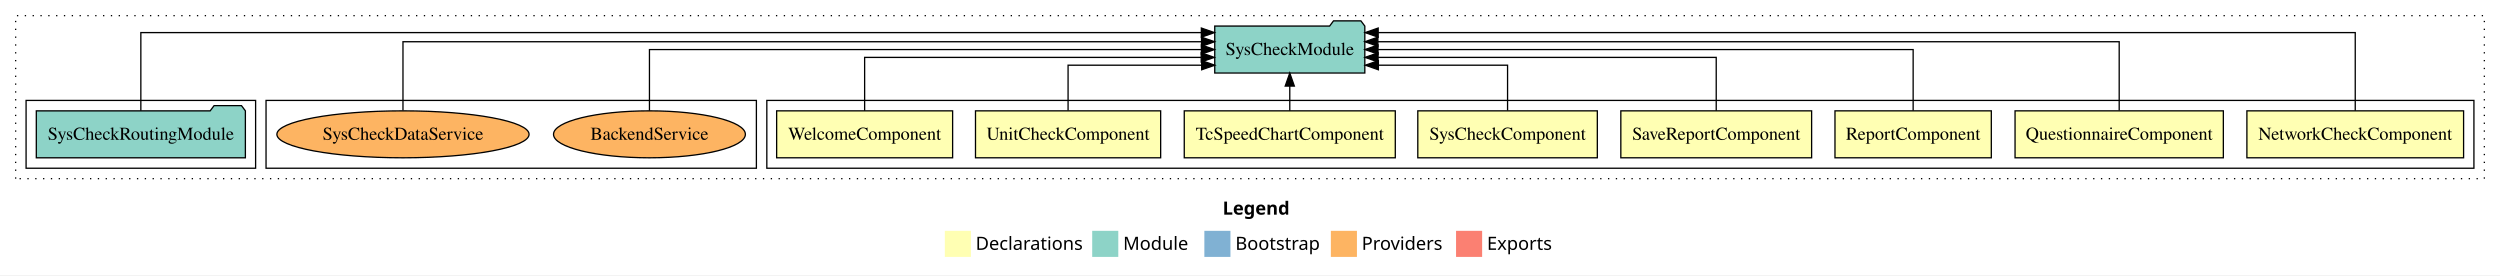
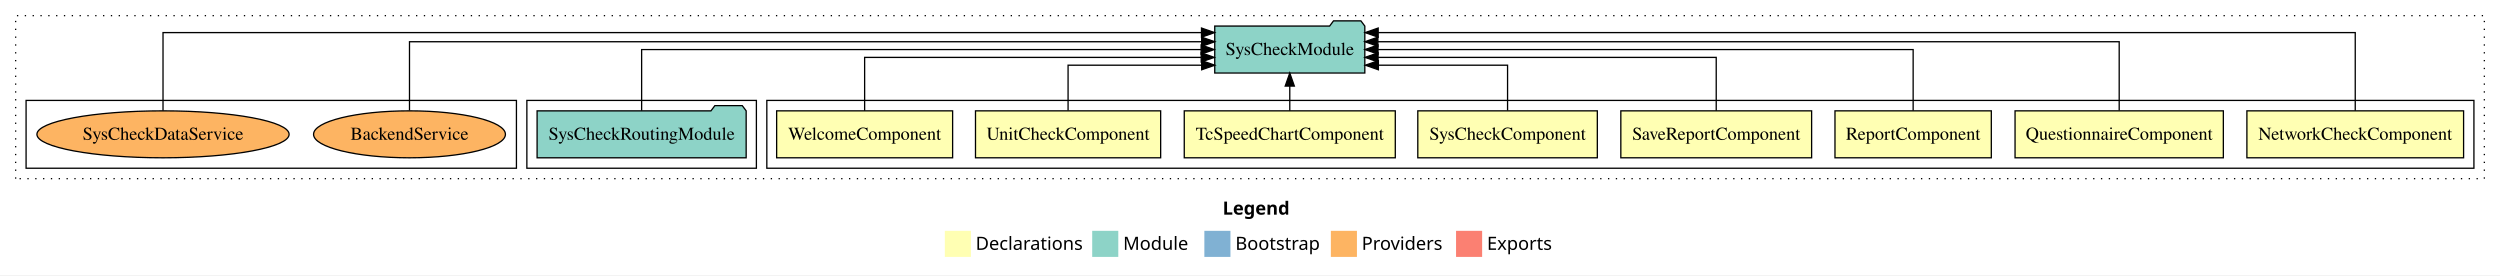
<svg xmlns="http://www.w3.org/2000/svg" width="1917pt" height="211pt" viewBox="0.00 0.00 1917.00 211.00">
  <g id="graph0" class="graph" transform="scale(1 1) rotate(0) translate(4 207)">
    <polygon fill="white" stroke="transparent" points="-4,4 -4,-207 1913,-207 1913,4 -4,4" />
    <text text-anchor="start" x="933.51" y="-42.4" font-family="sans-serif" font-weight="bold" font-size="14.00">Legend</text>
    <polygon fill="#ffffb3" stroke="transparent" points="720.5,-10 720.5,-30 740.5,-30 740.5,-10 720.5,-10" />
    <text text-anchor="start" x="744.13" y="-15.4" font-family="sans-serif" font-size="14.00">  Declarations</text>
    <polygon fill="#8dd3c7" stroke="transparent" points="833.5,-10 833.5,-30 853.5,-30 853.5,-10 833.5,-10" />
    <text text-anchor="start" x="857.23" y="-15.4" font-family="sans-serif" font-size="14.00">  Module</text>
    <polygon fill="#80b1d3" stroke="transparent" points="919.5,-10 919.5,-30 939.5,-30 939.5,-10 919.5,-10" />
    <text text-anchor="start" x="943.28" y="-15.4" font-family="sans-serif" font-size="14.00">  Bootstrap</text>
    <polygon fill="#fdb462" stroke="transparent" points="1016.5,-10 1016.5,-30 1036.5,-30 1036.5,-10 1016.5,-10" />
    <text text-anchor="start" x="1040.17" y="-15.4" font-family="sans-serif" font-size="14.00">  Providers</text>
    <polygon fill="#fb8072" stroke="transparent" points="1112.5,-10 1112.5,-30 1132.5,-30 1132.5,-10 1112.5,-10" />
    <text text-anchor="start" x="1136.23" y="-15.4" font-family="sans-serif" font-size="14.00">  Exports</text>
    <g id="clust1" class="cluster">
      <polygon fill="none" stroke="black" stroke-dasharray="1,5" points="8,-70 8,-195 1901,-195 1901,-70 8,-70" />
    </g>
    <g id="clust2" class="cluster">
      <polygon fill="none" stroke="black" points="584,-78 584,-130 1893,-130 1893,-78 584,-78" />
    </g>
+     <g id="clust11" class="cluster">
+       <polygon fill="none" stroke="black" points="400,-78 400,-130 576,-130 576,-78 400,-78" />
+     </g>
    <g id="clust14" class="cluster">
-       <polygon fill="none" stroke="black" points="200,-78 200,-130 576,-130 576,-78 200,-78" />
-     </g>
-     <g id="clust11" class="cluster">
-       <polygon fill="none" stroke="black" points="16,-78 16,-130 192,-130 192,-78 16,-78" />
+       <polygon fill="none" stroke="black" points="16,-78 16,-130 392,-130 392,-78 16,-78" />
    </g>
    <g id="node1" class="node">
      <polygon fill="#ffffb3" stroke="black" points="1885.08,-122 1718.92,-122 1718.92,-86 1885.08,-86 1885.08,-122" />
      <text text-anchor="middle" x="1802" y="-99.8" font-family="Times,serif" font-size="14.00">NetworkCheckComponent</text>
    </g>
    <g id="node9" class="node">
      <polygon fill="#8dd3c7" stroke="black" points="1042.54,-187 1039.54,-191 1018.54,-191 1015.54,-187 927.46,-187 927.46,-151 1042.54,-151 1042.54,-187" />
      <text text-anchor="middle" x="985" y="-164.8" font-family="Times,serif" font-size="14.00">SysCheckModule</text>
    </g>
    <g id="edge1" class="edge">
      <path fill="none" stroke="black" d="M1802,-122.09C1802,-145.13 1802,-182 1802,-182 1802,-182 1052.78,-182 1052.78,-182" />
      <polygon fill="black" stroke="black" points="1052.78,-178.5 1042.78,-182 1052.78,-185.5 1052.78,-178.5" />
    </g>
    <g id="node2" class="node">
      <polygon fill="#ffffb3" stroke="black" points="1700.86,-122 1541.14,-122 1541.14,-86 1700.86,-86 1700.86,-122" />
      <text text-anchor="middle" x="1621" y="-99.8" font-family="Times,serif" font-size="14.00">QuestionnaireComponent</text>
    </g>
    <g id="edge2" class="edge">
      <path fill="none" stroke="black" d="M1621,-122.28C1621,-143.32 1621,-175 1621,-175 1621,-175 1052.56,-175 1052.56,-175" />
      <polygon fill="black" stroke="black" points="1052.56,-171.5 1042.56,-175 1052.56,-178.5 1052.56,-171.5" />
    </g>
    <g id="node3" class="node">
      <polygon fill="#ffffb3" stroke="black" points="1522.94,-122 1403.06,-122 1403.06,-86 1522.94,-86 1522.94,-122" />
      <text text-anchor="middle" x="1463" y="-99.8" font-family="Times,serif" font-size="14.00">ReportComponent</text>
    </g>
    <g id="edge3" class="edge">
      <path fill="none" stroke="black" d="M1463,-122.11C1463,-141.34 1463,-169 1463,-169 1463,-169 1052.66,-169 1052.66,-169" />
      <polygon fill="black" stroke="black" points="1052.66,-165.5 1042.66,-169 1052.66,-172.5 1052.66,-165.5" />
    </g>
    <g id="node4" class="node">
      <polygon fill="#ffffb3" stroke="black" points="1385.15,-122 1238.85,-122 1238.85,-86 1385.15,-86 1385.15,-122" />
      <text text-anchor="middle" x="1312" y="-99.8" font-family="Times,serif" font-size="14.00">SaveReportComponent</text>
    </g>
    <g id="edge4" class="edge">
      <path fill="none" stroke="black" d="M1312,-122.02C1312,-139.37 1312,-163 1312,-163 1312,-163 1052.71,-163 1052.71,-163" />
      <polygon fill="black" stroke="black" points="1052.71,-159.5 1042.71,-163 1052.71,-166.5 1052.71,-159.5" />
    </g>
    <g id="node5" class="node">
      <polygon fill="#ffffb3" stroke="black" points="1220.83,-122 1083.17,-122 1083.17,-86 1220.83,-86 1220.83,-122" />
      <text text-anchor="middle" x="1152" y="-99.8" font-family="Times,serif" font-size="14.00">SysCheckComponent</text>
    </g>
    <g id="edge5" class="edge">
      <path fill="none" stroke="black" d="M1152,-122.24C1152,-137.57 1152,-157 1152,-157 1152,-157 1052.94,-157 1052.94,-157" />
      <polygon fill="black" stroke="black" points="1052.94,-153.5 1042.94,-157 1052.94,-160.5 1052.94,-153.5" />
    </g>
    <g id="node6" class="node">
      <polygon fill="#ffffb3" stroke="black" points="1065.91,-122 904.09,-122 904.09,-86 1065.91,-86 1065.91,-122" />
      <text text-anchor="middle" x="985" y="-99.8" font-family="Times,serif" font-size="14.00">TcSpeedChartComponent</text>
    </g>
    <g id="edge6" class="edge">
      <path fill="none" stroke="black" d="M985,-122.11C985,-122.11 985,-140.99 985,-140.99" />
      <polygon fill="black" stroke="black" points="981.5,-140.99 985,-150.99 988.5,-140.99 981.5,-140.99" />
    </g>
    <g id="node7" class="node">
      <polygon fill="#ffffb3" stroke="black" points="885.99,-122 744.01,-122 744.01,-86 885.99,-86 885.99,-122" />
      <text text-anchor="middle" x="815" y="-99.8" font-family="Times,serif" font-size="14.00">UnitCheckComponent</text>
    </g>
    <g id="edge7" class="edge">
      <path fill="none" stroke="black" d="M815,-122.24C815,-137.57 815,-157 815,-157 815,-157 917.45,-157 917.45,-157" />
      <polygon fill="black" stroke="black" points="917.45,-160.5 927.45,-157 917.45,-153.5 917.45,-160.5" />
    </g>
    <g id="node8" class="node">
      <polygon fill="#ffffb3" stroke="black" points="726.47,-122 591.53,-122 591.53,-86 726.47,-86 726.47,-122" />
      <text text-anchor="middle" x="659" y="-99.8" font-family="Times,serif" font-size="14.00">WelcomeComponent</text>
    </g>
    <g id="edge8" class="edge">
      <path fill="none" stroke="black" d="M659,-122.02C659,-139.37 659,-163 659,-163 659,-163 917.09,-163 917.09,-163" />
      <polygon fill="black" stroke="black" points="917.09,-166.5 927.09,-163 917.09,-159.5 917.09,-166.5" />
    </g>
    <g id="node10" class="node">
-       <polygon fill="#8dd3c7" stroke="black" points="184.16,-122 181.16,-126 160.16,-126 157.16,-122 23.84,-122 23.84,-86 184.16,-86 184.16,-122" />
-       <text text-anchor="middle" x="104" y="-99.8" font-family="Times,serif" font-size="14.00">SysCheckRoutingModule</text>
+       <polygon fill="#8dd3c7" stroke="black" points="568.16,-122 565.16,-126 544.16,-126 541.16,-122 407.84,-122 407.84,-86 568.16,-86 568.16,-122" />
+       <text text-anchor="middle" x="488" y="-99.8" font-family="Times,serif" font-size="14.00">SysCheckRoutingModule</text>
    </g>
    <g id="edge9" class="edge">
-       <path fill="none" stroke="black" d="M104,-122.09C104,-145.13 104,-182 104,-182 104,-182 917.2,-182 917.2,-182" />
-       <polygon fill="black" stroke="black" points="917.2,-185.5 927.2,-182 917.2,-178.5 917.2,-185.5" />
+       <path fill="none" stroke="black" d="M488,-122.11C488,-141.34 488,-169 488,-169 488,-169 917.02,-169 917.02,-169" />
+       <polygon fill="black" stroke="black" points="917.02,-172.5 927.02,-169 917.02,-165.5 917.02,-172.5" />
    </g>
    <g id="node11" class="node">
-       <ellipse fill="#fdb462" stroke="black" cx="494" cy="-104" rx="73.56" ry="18" />
-       <text text-anchor="middle" x="494" y="-99.8" font-family="Times,serif" font-size="14.00">BackendService</text>
+       <ellipse fill="#fdb462" stroke="black" cx="310" cy="-104" rx="73.56" ry="18" />
+       <text text-anchor="middle" x="310" y="-99.8" font-family="Times,serif" font-size="14.00">BackendService</text>
    </g>
    <g id="edge10" class="edge">
-       <path fill="none" stroke="black" d="M494,-122.11C494,-141.34 494,-169 494,-169 494,-169 917.23,-169 917.23,-169" />
-       <polygon fill="black" stroke="black" points="917.23,-172.5 927.23,-169 917.23,-165.5 917.23,-172.5" />
+       <path fill="none" stroke="black" d="M310,-122.28C310,-143.32 310,-175 310,-175 310,-175 917.45,-175 917.45,-175" />
+       <polygon fill="black" stroke="black" points="917.45,-178.5 927.45,-175 917.45,-171.5 917.45,-178.5" />
    </g>
    <g id="node12" class="node">
-       <ellipse fill="#fdb462" stroke="black" cx="305" cy="-104" rx="96.69" ry="18" />
-       <text text-anchor="middle" x="305" y="-99.8" font-family="Times,serif" font-size="14.00">SysCheckDataService</text>
+       <ellipse fill="#fdb462" stroke="black" cx="121" cy="-104" rx="96.69" ry="18" />
+       <text text-anchor="middle" x="121" y="-99.8" font-family="Times,serif" font-size="14.00">SysCheckDataService</text>
    </g>
    <g id="edge11" class="edge">
-       <path fill="none" stroke="black" d="M305,-122.28C305,-143.32 305,-175 305,-175 305,-175 917.32,-175 917.32,-175" />
-       <polygon fill="black" stroke="black" points="917.32,-178.5 927.32,-175 917.32,-171.5 917.32,-178.5" />
+       <path fill="none" stroke="black" d="M121,-122.09C121,-145.13 121,-182 121,-182 121,-182 917.31,-182 917.31,-182" />
+       <polygon fill="black" stroke="black" points="917.31,-185.5 927.31,-182 917.31,-178.5 917.31,-185.5" />
    </g>
  </g>
</svg>
